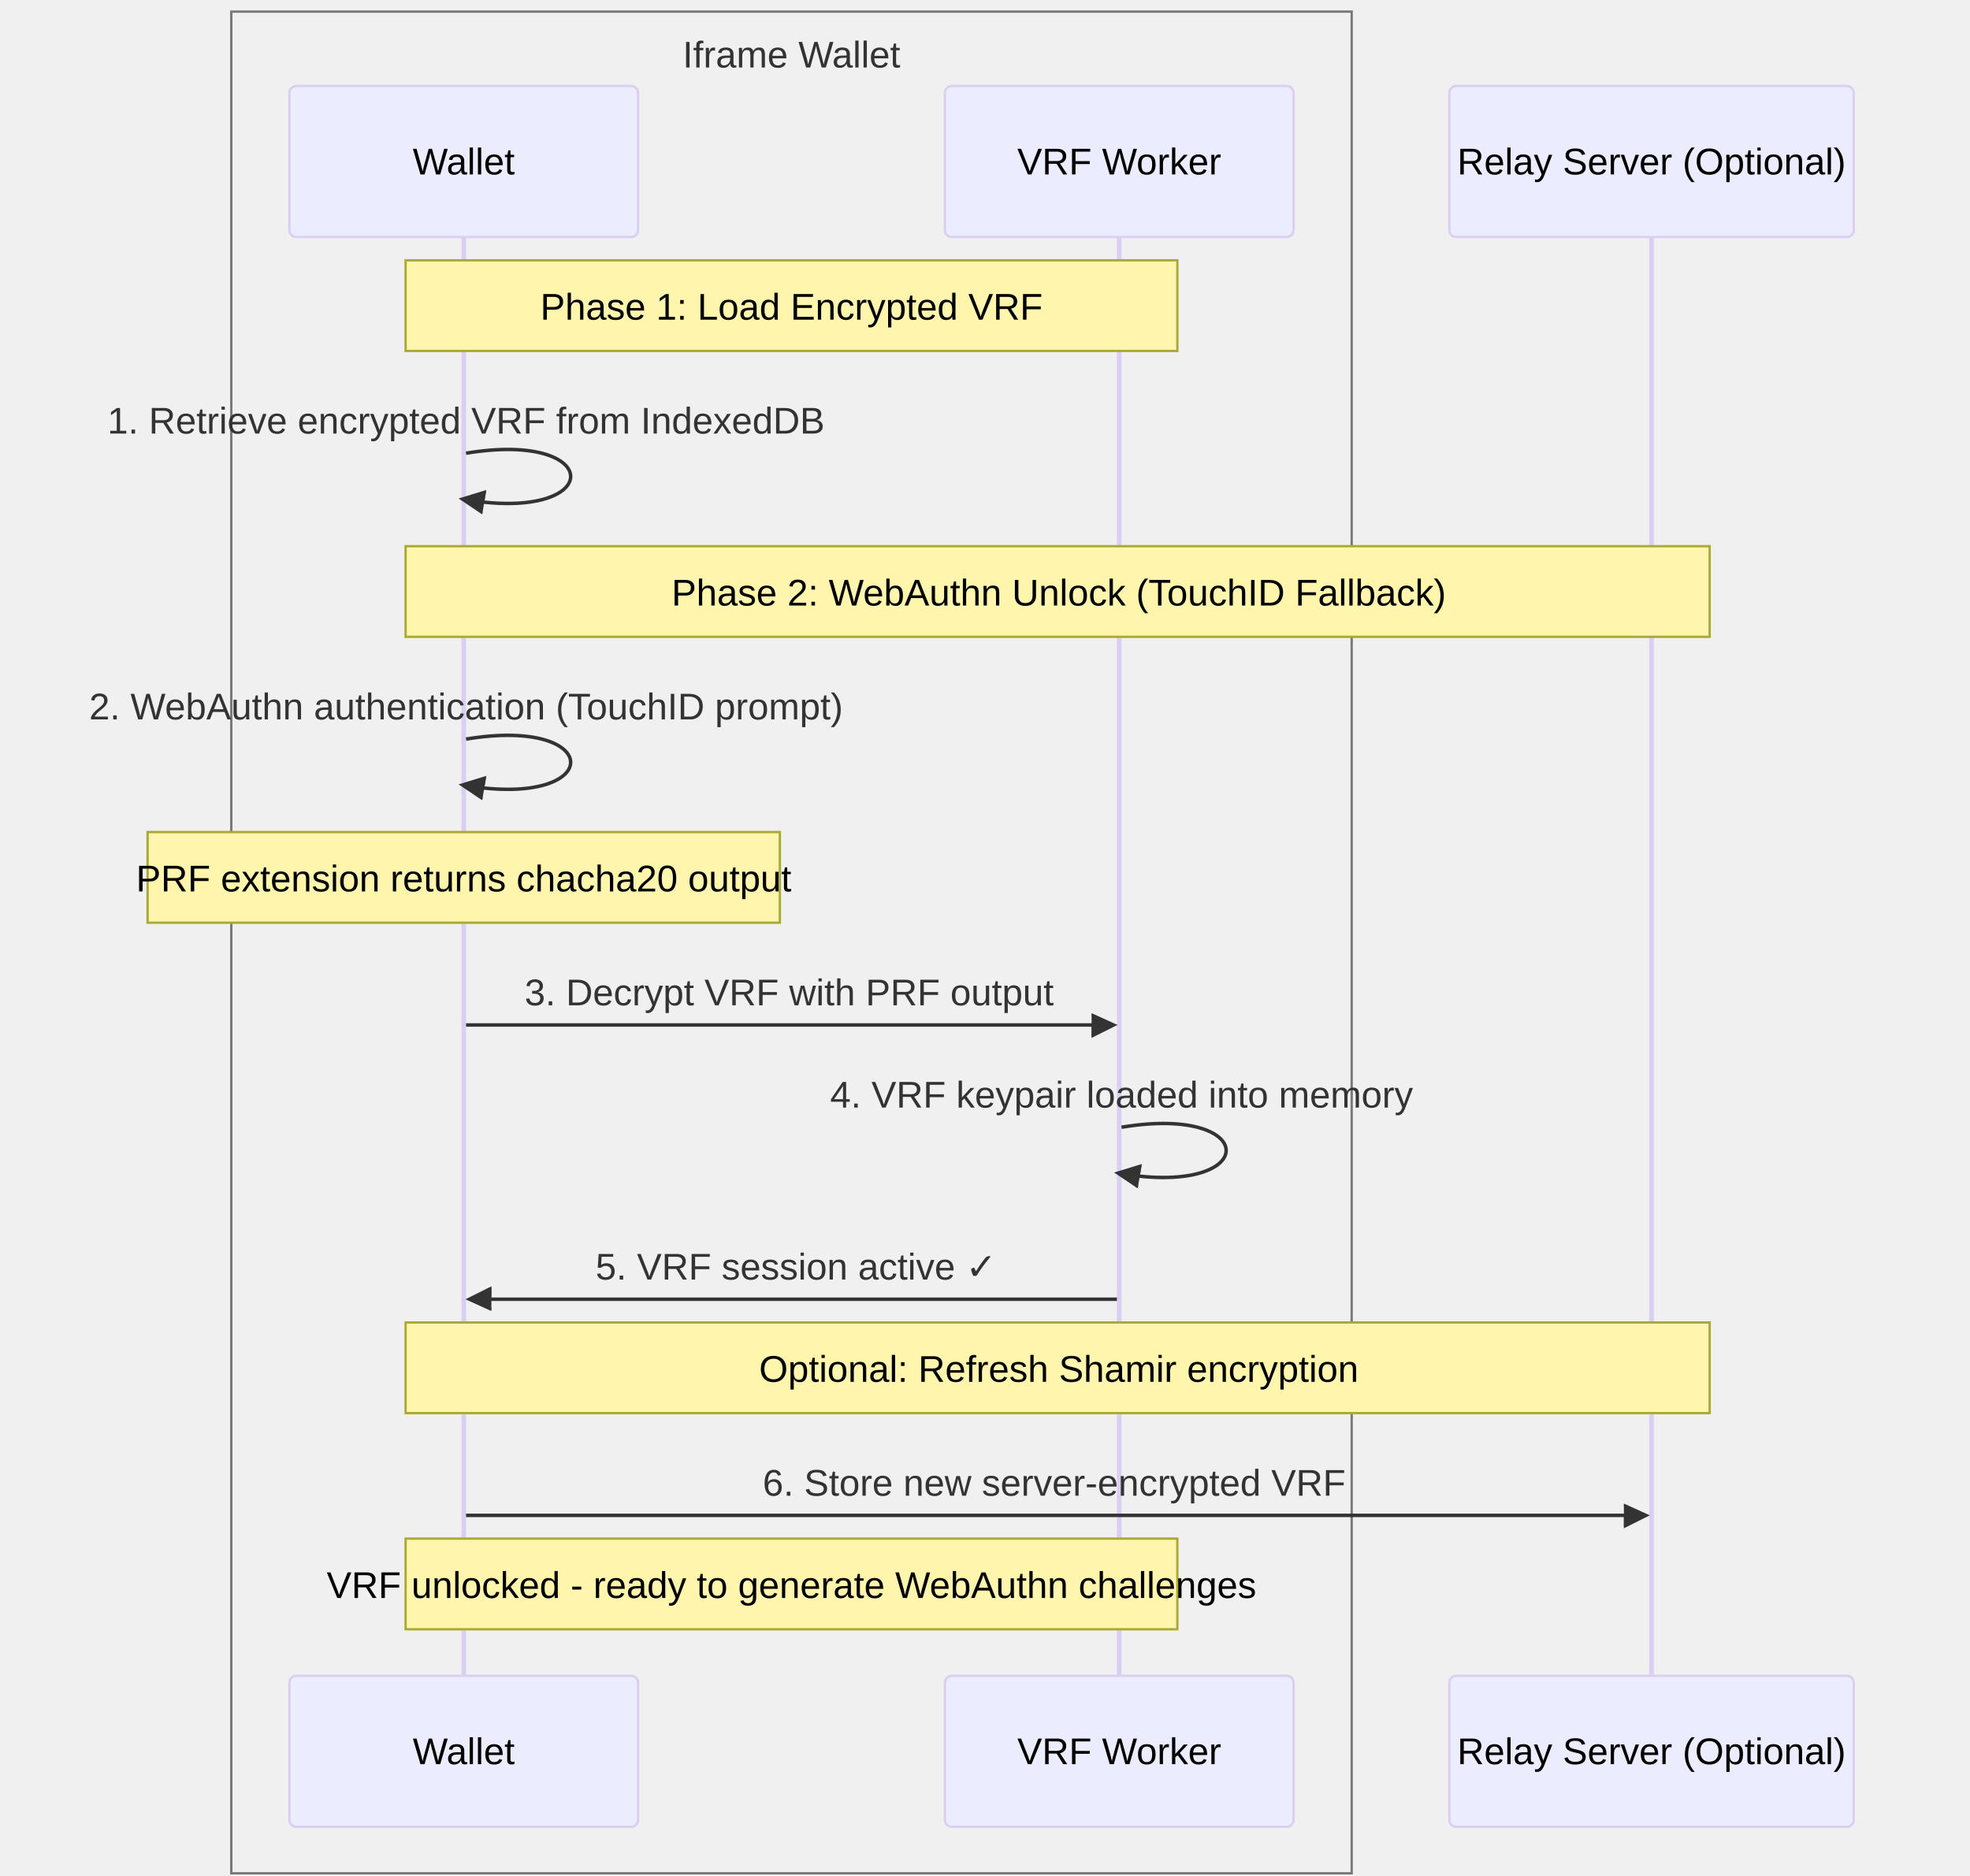
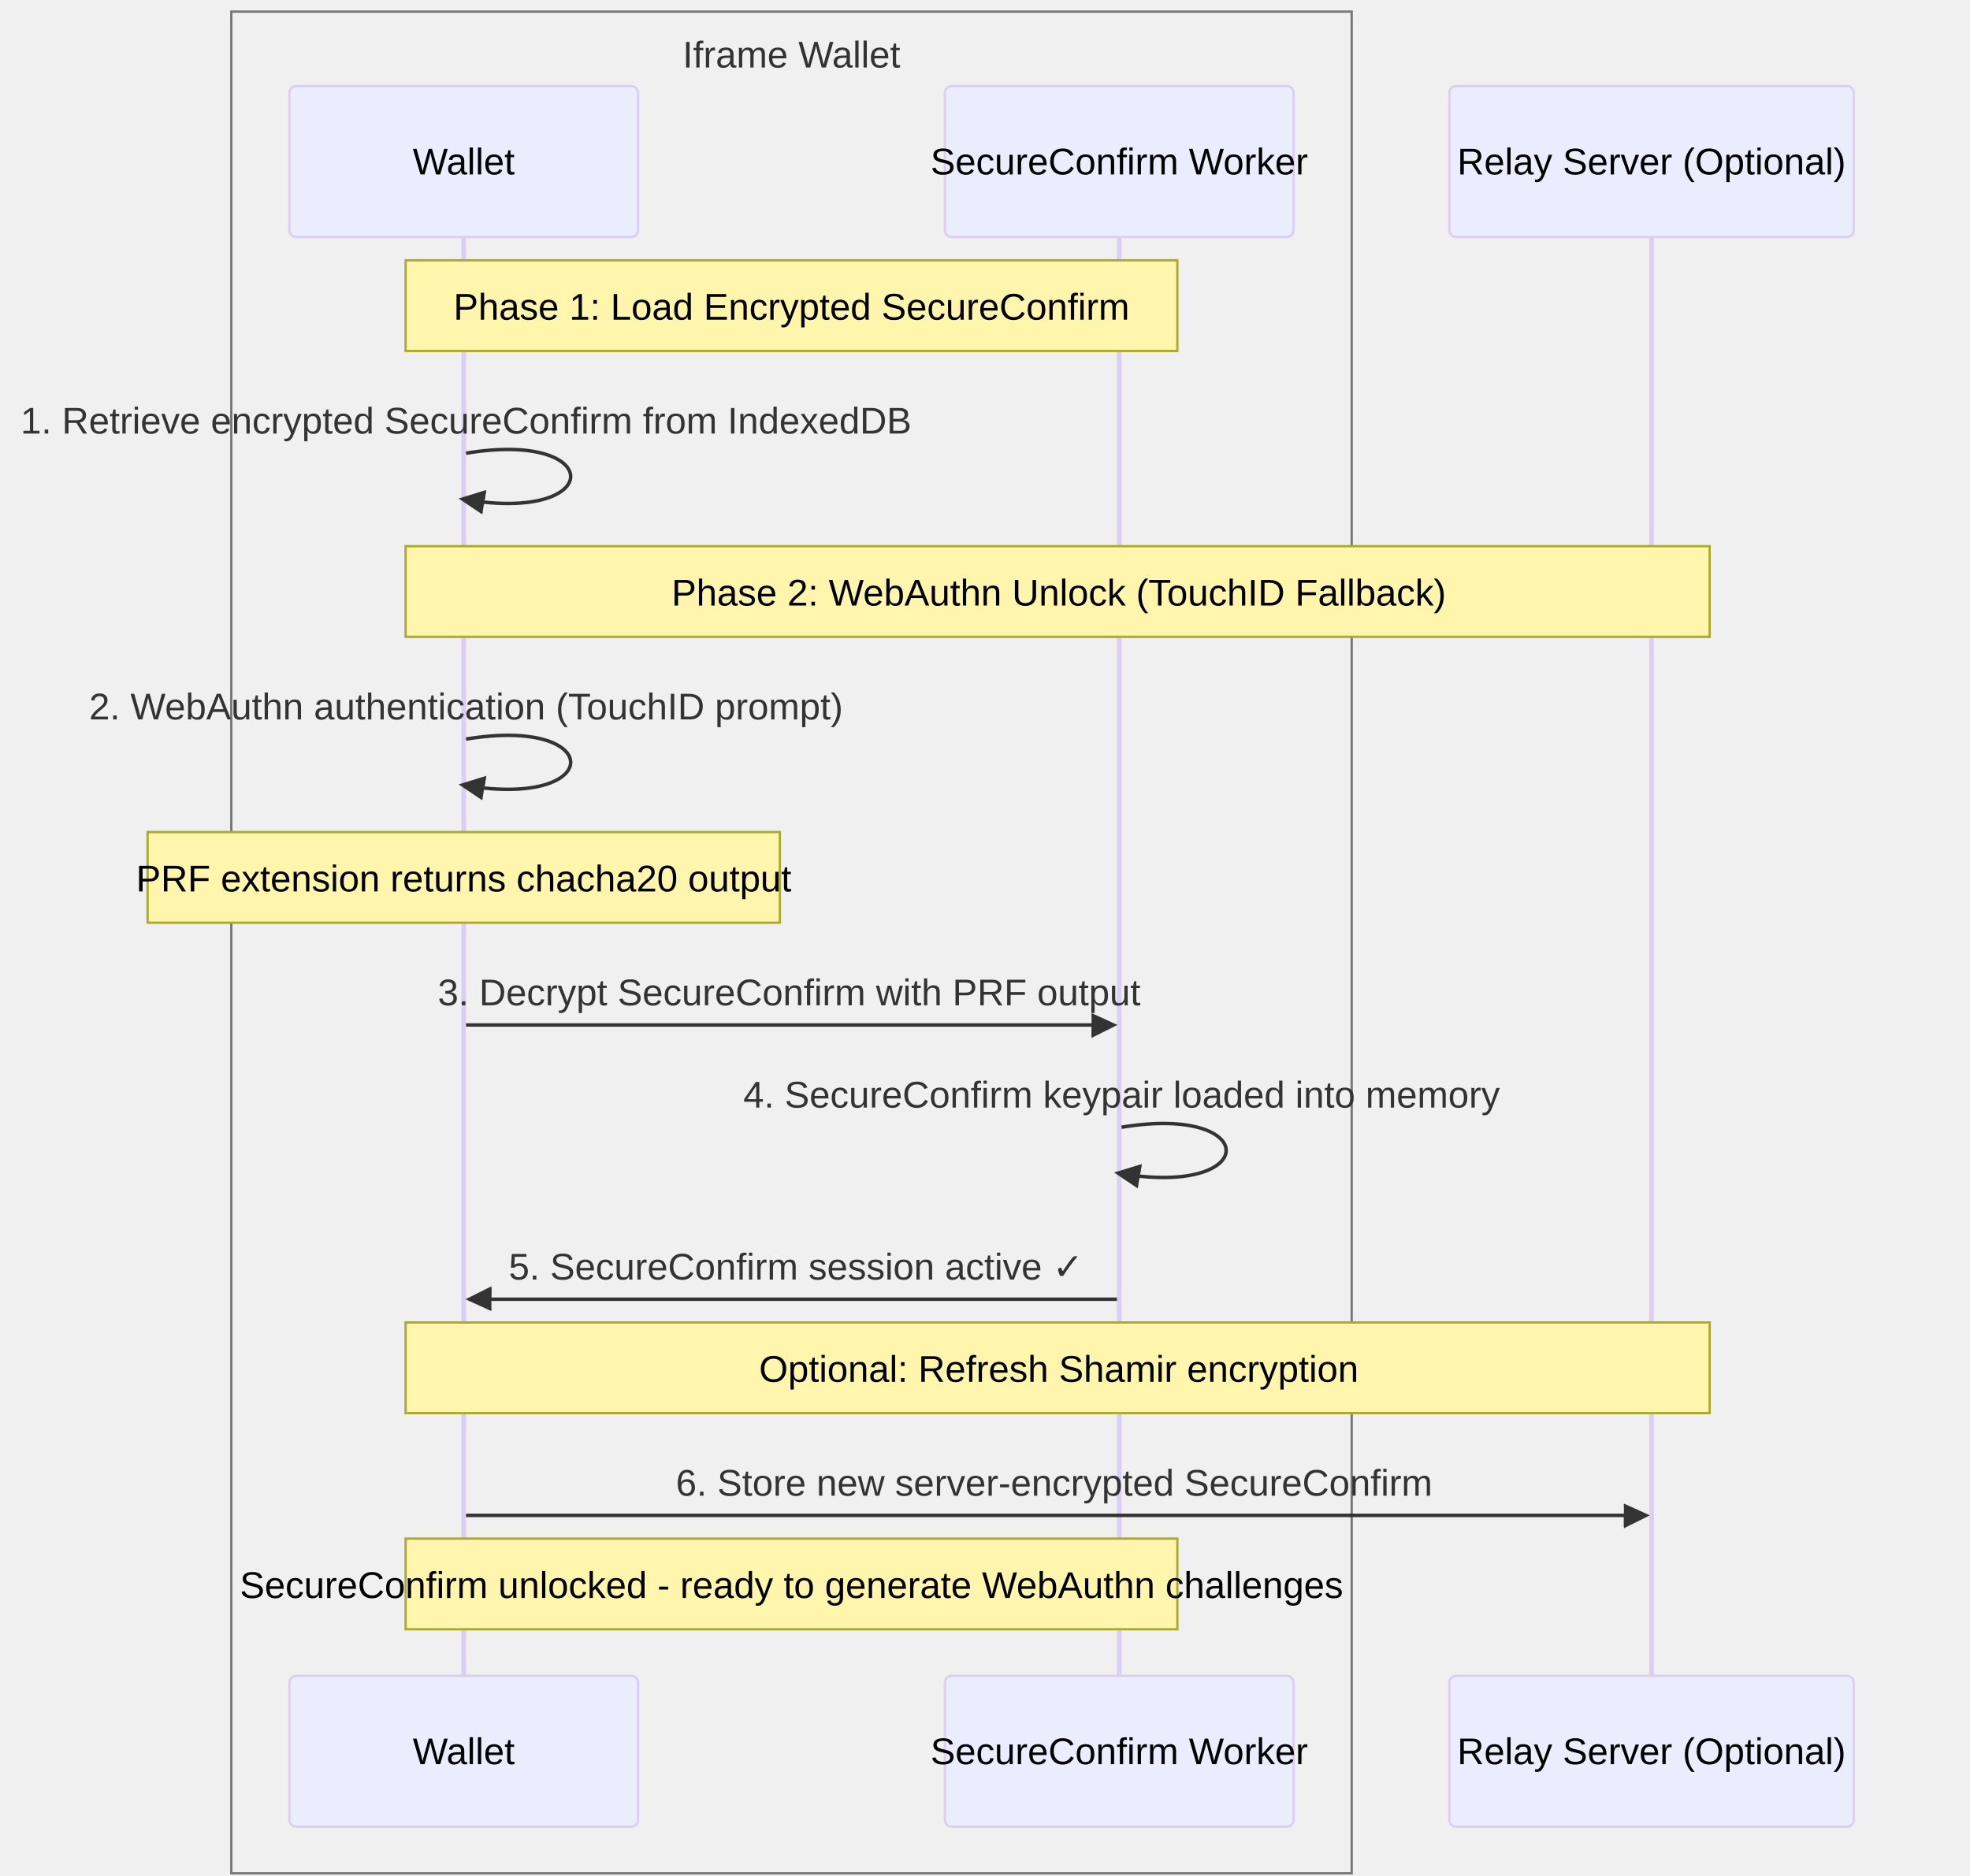
<svg xmlns="http://www.w3.org/2000/svg" id="my-svg" width="100%" style="max-width: 847.5px; background-color: white;" viewBox="-119.5 -10 847.5 807" role="graphics-document document" aria-roledescription="sequence">
  <g>
    <rect x="-20" y="-5" fill="transparent" stroke="rgb(0,0,0, 0.5)" width="482" height="801" class="rect" />
    <text x="221" y="13.5" dominant-baseline="central" alignment-baseline="central" class="text" style="text-anchor: middle; font-size: 16px; font-weight: 400;">
      <tspan x="221" dy="0">Iframe Wallet</tspan>
    </text>
  </g>
  <g>
    <rect x="504" y="711" fill="#eaeaea" stroke="#666" width="174" height="65" name="Relay" rx="3" ry="3" class="actor actor-bottom" />
    <text x="591" y="743.5" dominant-baseline="central" alignment-baseline="central" class="actor actor-box" style="text-anchor: middle; font-size: 16px; font-weight: 400;">
      <tspan x="591" dy="0">Relay Server (Optional)</tspan>
    </text>
  </g>
  <g>
    <rect x="287" y="711" fill="#eaeaea" stroke="#666" width="150" height="65" name="Worker" rx="3" ry="3" class="actor actor-bottom" />
    <text x="362" y="743.5" dominant-baseline="central" alignment-baseline="central" class="actor actor-box" style="text-anchor: middle; font-size: 16px; font-weight: 400;">
-       <tspan x="362" dy="0">VRF Worker</tspan>
+       <tspan x="362" dy="0">SecureConfirm Worker</tspan>
    </text>
  </g>
  <g>
    <rect x="5" y="711" fill="#eaeaea" stroke="#666" width="150" height="65" name="Wallet" rx="3" ry="3" class="actor actor-bottom" />
    <text x="80" y="743.5" dominant-baseline="central" alignment-baseline="central" class="actor actor-box" style="text-anchor: middle; font-size: 16px; font-weight: 400;">
      <tspan x="80" dy="0">Wallet</tspan>
    </text>
  </g>
  <g>
    <line id="actor2" x1="591" y1="92" x2="591" y2="711" class="actor-line 200" stroke-width="0.5px" stroke="#999" name="Relay" />
    <g id="root-2">
      <rect x="504" y="27" fill="#eaeaea" stroke="#666" width="174" height="65" name="Relay" rx="3" ry="3" class="actor actor-top" />
      <text x="591" y="59.5" dominant-baseline="central" alignment-baseline="central" class="actor actor-box" style="text-anchor: middle; font-size: 16px; font-weight: 400;">
        <tspan x="591" dy="0">Relay Server (Optional)</tspan>
      </text>
    </g>
  </g>
  <g>
    <line id="actor1" x1="362" y1="92" x2="362" y2="711" class="actor-line 200" stroke-width="0.5px" stroke="#999" name="Worker" />
    <g id="root-1">
      <rect x="287" y="27" fill="#eaeaea" stroke="#666" width="150" height="65" name="Worker" rx="3" ry="3" class="actor actor-top" />
      <text x="362" y="59.5" dominant-baseline="central" alignment-baseline="central" class="actor actor-box" style="text-anchor: middle; font-size: 16px; font-weight: 400;">
-         <tspan x="362" dy="0">VRF Worker</tspan>
+         <tspan x="362" dy="0">SecureConfirm Worker</tspan>
      </text>
    </g>
  </g>
  <g>
    <line id="actor0" x1="80" y1="92" x2="80" y2="711" class="actor-line 200" stroke-width="0.5px" stroke="#999" name="Wallet" />
    <g id="root-0">
      <rect x="5" y="27" fill="#eaeaea" stroke="#666" width="150" height="65" name="Wallet" rx="3" ry="3" class="actor actor-top" />
      <text x="80" y="59.5" dominant-baseline="central" alignment-baseline="central" class="actor actor-box" style="text-anchor: middle; font-size: 16px; font-weight: 400;">
        <tspan x="80" dy="0">Wallet</tspan>
      </text>
    </g>
  </g>
  <style>#my-svg{font-family:"trebuchet ms",verdana,arial,sans-serif;font-size:16px;fill:#333;}@keyframes edge-animation-frame{from{stroke-dashoffset:0;}}@keyframes dash{to{stroke-dashoffset:0;}}#my-svg .edge-animation-slow{stroke-dasharray:9,5!important;stroke-dashoffset:900;animation:dash 50s linear infinite;stroke-linecap:round;}#my-svg .edge-animation-fast{stroke-dasharray:9,5!important;stroke-dashoffset:900;animation:dash 20s linear infinite;stroke-linecap:round;}#my-svg .error-icon{fill:#552222;}#my-svg .error-text{fill:#552222;stroke:#552222;}#my-svg .edge-thickness-normal{stroke-width:1px;}#my-svg .edge-thickness-thick{stroke-width:3.5px;}#my-svg .edge-pattern-solid{stroke-dasharray:0;}#my-svg .edge-thickness-invisible{stroke-width:0;fill:none;}#my-svg .edge-pattern-dashed{stroke-dasharray:3;}#my-svg .edge-pattern-dotted{stroke-dasharray:2;}#my-svg .marker{fill:#333333;stroke:#333333;}#my-svg .marker.cross{stroke:#333333;}#my-svg svg{font-family:"trebuchet ms",verdana,arial,sans-serif;font-size:16px;}#my-svg p{margin:0;}#my-svg .actor{stroke:hsl(259.626, 59.777%, 87.902%);fill:#ECECFF;}#my-svg text.actor&gt;tspan{fill:black;stroke:none;}#my-svg .actor-line{stroke:hsl(259.626, 59.777%, 87.902%);}#my-svg .innerArc{stroke-width:1.5;stroke-dasharray:none;}#my-svg .messageLine0{stroke-width:1.5;stroke-dasharray:none;stroke:#333;}#my-svg .messageLine1{stroke-width:1.5;stroke-dasharray:2,2;stroke:#333;}#my-svg #arrowhead path{fill:#333;stroke:#333;}#my-svg .sequenceNumber{fill:white;}#my-svg #sequencenumber{fill:#333;}#my-svg #crosshead path{fill:#333;stroke:#333;}#my-svg .messageText{fill:#333;stroke:none;}#my-svg .labelBox{stroke:hsl(259.626, 59.777%, 87.902%);fill:#ECECFF;}#my-svg .labelText,#my-svg .labelText&gt;tspan{fill:black;stroke:none;}#my-svg .loopText,#my-svg .loopText&gt;tspan{fill:black;stroke:none;}#my-svg .loopLine{stroke-width:2px;stroke-dasharray:2,2;stroke:hsl(259.626, 59.777%, 87.902%);fill:hsl(259.626, 59.777%, 87.902%);}#my-svg .note{stroke:#aaaa33;fill:#fff5ad;}#my-svg .noteText,#my-svg .noteText&gt;tspan{fill:black;stroke:none;}#my-svg .activation0{fill:#f4f4f4;stroke:#666;}#my-svg .activation1{fill:#f4f4f4;stroke:#666;}#my-svg .activation2{fill:#f4f4f4;stroke:#666;}#my-svg .actorPopupMenu{position:absolute;}#my-svg .actorPopupMenuPanel{position:absolute;fill:#ECECFF;box-shadow:0px 8px 16px 0px rgba(0,0,0,0.2);filter:drop-shadow(3px 5px 2px rgb(0 0 0 / 0.4));}#my-svg .actor-man line{stroke:hsl(259.626, 59.777%, 87.902%);fill:#ECECFF;}#my-svg .actor-man circle,#my-svg line{stroke:hsl(259.626, 59.777%, 87.902%);fill:#ECECFF;stroke-width:2px;}#my-svg :root{--mermaid-font-family:"trebuchet ms",verdana,arial,sans-serif;}</style>
  <g />
  <defs>
    <symbol id="computer" width="24" height="24">
      <path transform="scale(.5)" d="M2 2v13h20v-13h-20zm18 11h-16v-9h16v9zm-10.228 6l.466-1h3.524l.467 1h-4.457zm14.228 3h-24l2-6h2.104l-1.33 4h18.45l-1.297-4h2.073l2 6zm-5-10h-14v-7h14v7z" />
    </symbol>
  </defs>
  <defs>
    <symbol id="database" fill-rule="evenodd" clip-rule="evenodd">
      <path transform="scale(.5)" d="M12.258.001l.256.004.255.005.253.008.251.01.249.012.247.015.246.016.242.019.241.02.239.023.236.024.233.027.231.028.229.031.225.032.223.034.22.036.217.038.214.04.211.041.208.043.205.045.201.046.198.048.194.05.191.051.187.053.183.054.18.056.175.057.172.059.168.06.163.061.16.063.155.064.15.066.074.033.073.033.071.034.07.034.069.035.068.035.067.035.066.035.064.036.064.036.062.036.06.036.06.037.058.037.058.037.055.038.055.038.053.038.052.038.051.039.05.039.048.039.047.039.045.04.044.04.043.04.041.04.04.041.039.041.037.041.036.041.034.041.033.042.032.042.03.042.029.042.027.042.026.043.024.043.023.043.021.043.02.043.018.044.017.043.015.044.013.044.012.044.011.045.009.044.007.045.006.045.004.045.002.045.001.045v17l-.001.045-.002.045-.004.045-.006.045-.007.045-.009.044-.011.045-.012.044-.013.044-.015.044-.017.043-.018.044-.02.043-.021.043-.023.043-.024.043-.026.043-.027.042-.029.042-.03.042-.032.042-.033.042-.034.041-.036.041-.037.041-.039.041-.04.041-.041.04-.043.04-.044.04-.045.04-.047.039-.048.039-.05.039-.051.039-.052.038-.053.038-.055.038-.055.038-.058.037-.058.037-.06.037-.06.036-.062.036-.064.036-.064.036-.066.035-.067.035-.068.035-.069.035-.07.034-.071.034-.073.033-.074.033-.15.066-.155.064-.16.063-.163.061-.168.06-.172.059-.175.057-.18.056-.183.054-.187.053-.191.051-.194.05-.198.048-.201.046-.205.045-.208.043-.211.041-.214.04-.217.038-.22.036-.223.034-.225.032-.229.031-.231.028-.233.027-.236.024-.239.023-.241.02-.242.019-.246.016-.247.015-.249.012-.251.01-.253.008-.255.005-.256.004-.258.001-.258-.001-.256-.004-.255-.005-.253-.008-.251-.01-.249-.012-.247-.015-.245-.016-.243-.019-.241-.02-.238-.023-.236-.024-.234-.027-.231-.028-.228-.031-.226-.032-.223-.034-.22-.036-.217-.038-.214-.04-.211-.041-.208-.043-.204-.045-.201-.046-.198-.048-.195-.05-.19-.051-.187-.053-.184-.054-.179-.056-.176-.057-.172-.059-.167-.06-.164-.061-.159-.063-.155-.064-.151-.066-.074-.033-.072-.033-.072-.034-.07-.034-.069-.035-.068-.035-.067-.035-.066-.035-.064-.036-.063-.036-.062-.036-.061-.036-.06-.037-.058-.037-.057-.037-.056-.038-.055-.038-.053-.038-.052-.038-.051-.039-.049-.039-.049-.039-.046-.039-.046-.04-.044-.04-.043-.04-.041-.04-.04-.041-.039-.041-.037-.041-.036-.041-.034-.041-.033-.042-.032-.042-.03-.042-.029-.042-.027-.042-.026-.043-.024-.043-.023-.043-.021-.043-.02-.043-.018-.044-.017-.043-.015-.044-.013-.044-.012-.044-.011-.045-.009-.044-.007-.045-.006-.045-.004-.045-.002-.045-.001-.045v-17l.001-.045.002-.045.004-.045.006-.045.007-.045.009-.044.011-.045.012-.044.013-.044.015-.044.017-.043.018-.044.02-.043.021-.043.023-.043.024-.043.026-.043.027-.042.029-.042.03-.042.032-.042.033-.042.034-.041.036-.041.037-.041.039-.041.04-.041.041-.04.043-.04.044-.04.046-.04.046-.039.049-.039.049-.039.051-.039.052-.038.053-.038.055-.038.056-.038.057-.037.058-.037.06-.037.061-.036.062-.036.063-.036.064-.036.066-.035.067-.035.068-.035.069-.035.07-.034.072-.034.072-.033.074-.033.151-.066.155-.064.159-.063.164-.061.167-.06.172-.059.176-.057.179-.056.184-.054.187-.053.19-.051.195-.05.198-.048.201-.046.204-.045.208-.043.211-.041.214-.04.217-.038.22-.036.223-.034.226-.032.228-.031.231-.028.234-.027.236-.024.238-.023.241-.02.243-.019.245-.016.247-.015.249-.012.251-.01.253-.008.255-.005.256-.004.258-.001.258.001zm-9.258 20.499v.01l.001.021.003.021.004.022.005.021.006.022.007.022.009.023.01.022.011.023.012.023.013.023.015.023.016.024.017.023.018.024.019.024.021.024.022.025.023.024.024.025.052.049.056.05.061.051.066.051.07.051.075.051.079.052.084.052.088.052.092.052.097.052.102.051.105.052.11.052.114.051.119.051.123.051.127.05.131.05.135.05.139.048.144.049.147.047.152.047.155.047.16.045.163.045.167.043.171.043.176.041.178.041.183.039.187.039.19.037.194.035.197.035.202.033.204.031.209.03.212.029.216.027.219.025.222.024.226.021.23.02.233.018.236.016.24.015.243.012.246.01.249.008.253.005.256.004.259.001.26-.001.257-.004.254-.005.25-.008.247-.011.244-.012.241-.014.237-.016.233-.018.231-.021.226-.021.224-.024.22-.026.216-.027.212-.028.21-.031.205-.031.202-.034.198-.034.194-.036.191-.037.187-.039.183-.04.179-.04.175-.042.172-.043.168-.044.163-.045.16-.046.155-.046.152-.047.148-.048.143-.049.139-.049.136-.05.131-.05.126-.05.123-.051.118-.052.114-.051.11-.052.106-.052.101-.052.096-.052.092-.052.088-.053.083-.051.079-.052.074-.052.07-.051.065-.051.06-.051.056-.05.051-.05.023-.024.023-.025.021-.024.02-.024.019-.024.018-.024.017-.024.015-.023.014-.024.013-.023.012-.023.01-.023.01-.022.008-.022.006-.022.006-.022.004-.022.004-.021.001-.021.001-.021v-4.127l-.077.055-.08.053-.083.054-.085.053-.087.052-.09.052-.093.051-.095.05-.097.05-.1.049-.102.049-.105.048-.106.047-.109.047-.111.046-.114.045-.115.045-.118.044-.12.043-.122.042-.124.042-.126.041-.128.04-.13.04-.132.038-.134.038-.135.037-.138.037-.139.035-.142.035-.143.034-.144.033-.147.032-.148.031-.15.03-.151.03-.153.029-.154.027-.156.027-.158.026-.159.025-.161.024-.162.023-.163.022-.165.021-.166.02-.167.019-.169.018-.169.017-.171.016-.173.015-.173.014-.175.013-.175.012-.177.011-.178.01-.179.008-.179.008-.181.006-.182.005-.182.004-.184.003-.184.002h-.37l-.184-.002-.184-.003-.182-.004-.182-.005-.181-.006-.179-.008-.179-.008-.178-.01-.176-.011-.176-.012-.175-.013-.173-.014-.172-.015-.171-.016-.17-.017-.169-.018-.167-.019-.166-.02-.165-.021-.163-.022-.162-.023-.161-.024-.159-.025-.157-.026-.156-.027-.155-.027-.153-.029-.151-.03-.15-.03-.148-.031-.146-.032-.145-.033-.143-.034-.141-.035-.14-.035-.137-.037-.136-.037-.134-.038-.132-.038-.13-.04-.128-.04-.126-.041-.124-.042-.122-.042-.12-.044-.117-.043-.116-.045-.113-.045-.112-.046-.109-.047-.106-.047-.105-.048-.102-.049-.1-.049-.097-.05-.095-.05-.093-.052-.09-.051-.087-.052-.085-.053-.083-.054-.08-.054-.077-.054v4.127zm0-5.654v.011l.001.021.003.021.004.021.005.022.006.022.007.022.009.022.01.022.011.023.012.023.013.023.015.024.016.023.017.024.018.024.019.024.021.024.022.024.023.025.024.024.052.05.056.05.061.05.066.051.07.051.075.052.079.051.084.052.088.052.092.052.097.052.102.052.105.052.11.051.114.051.119.052.123.05.127.051.131.05.135.049.139.049.144.048.147.048.152.047.155.046.16.045.163.045.167.044.171.042.176.042.178.04.183.04.187.038.19.037.194.036.197.034.202.033.204.032.209.03.212.028.216.027.219.025.222.024.226.022.23.02.233.018.236.016.24.014.243.012.246.01.249.008.253.006.256.003.259.001.26-.001.257-.003.254-.006.25-.008.247-.01.244-.012.241-.015.237-.016.233-.018.231-.02.226-.022.224-.024.22-.025.216-.027.212-.029.21-.03.205-.032.202-.033.198-.035.194-.036.191-.037.187-.039.183-.039.179-.041.175-.042.172-.043.168-.044.163-.045.16-.045.155-.047.152-.047.148-.048.143-.048.139-.05.136-.049.131-.05.126-.051.123-.051.118-.051.114-.052.11-.052.106-.052.101-.052.096-.052.092-.052.088-.052.083-.052.079-.052.074-.051.07-.052.065-.051.06-.05.056-.051.051-.049.023-.025.023-.024.021-.025.02-.024.019-.024.018-.024.017-.024.015-.023.014-.023.013-.024.012-.022.01-.023.01-.023.008-.022.006-.022.006-.022.004-.021.004-.022.001-.021.001-.021v-4.139l-.077.054-.08.054-.083.054-.085.052-.087.053-.09.051-.093.051-.095.051-.097.05-.1.049-.102.049-.105.048-.106.047-.109.047-.111.046-.114.045-.115.044-.118.044-.12.044-.122.042-.124.042-.126.041-.128.04-.13.039-.132.039-.134.038-.135.037-.138.036-.139.036-.142.035-.143.033-.144.033-.147.033-.148.031-.15.03-.151.03-.153.028-.154.028-.156.027-.158.026-.159.025-.161.024-.162.023-.163.022-.165.021-.166.02-.167.019-.169.018-.169.017-.171.016-.173.015-.173.014-.175.013-.175.012-.177.011-.178.009-.179.009-.179.007-.181.007-.182.005-.182.004-.184.003-.184.002h-.37l-.184-.002-.184-.003-.182-.004-.182-.005-.181-.007-.179-.007-.179-.009-.178-.009-.176-.011-.176-.012-.175-.013-.173-.014-.172-.015-.171-.016-.17-.017-.169-.018-.167-.019-.166-.02-.165-.021-.163-.022-.162-.023-.161-.024-.159-.025-.157-.026-.156-.027-.155-.028-.153-.028-.151-.03-.15-.03-.148-.031-.146-.033-.145-.033-.143-.033-.141-.035-.14-.036-.137-.036-.136-.037-.134-.038-.132-.039-.13-.039-.128-.04-.126-.041-.124-.042-.122-.043-.12-.043-.117-.044-.116-.044-.113-.046-.112-.046-.109-.046-.106-.047-.105-.048-.102-.049-.1-.049-.097-.05-.095-.051-.093-.051-.09-.051-.087-.053-.085-.052-.083-.054-.08-.054-.077-.054v4.139zm0-5.666v.011l.001.02.003.022.004.021.005.022.006.021.007.022.009.023.01.022.011.023.012.023.013.023.015.023.016.024.017.024.018.023.019.024.021.025.022.024.023.024.024.025.052.05.056.05.061.05.066.051.07.051.075.052.079.051.084.052.088.052.092.052.097.052.102.052.105.051.11.052.114.051.119.051.123.051.127.05.131.05.135.05.139.049.144.048.147.048.152.047.155.046.16.045.163.045.167.043.171.043.176.042.178.04.183.04.187.038.19.037.194.036.197.034.202.033.204.032.209.03.212.028.216.027.219.025.222.024.226.021.23.02.233.018.236.017.24.014.243.012.246.01.249.008.253.006.256.003.259.001.26-.001.257-.003.254-.006.25-.008.247-.01.244-.013.241-.014.237-.016.233-.018.231-.02.226-.022.224-.024.22-.025.216-.027.212-.029.21-.03.205-.032.202-.033.198-.035.194-.036.191-.037.187-.039.183-.039.179-.041.175-.042.172-.043.168-.044.163-.045.16-.045.155-.047.152-.047.148-.048.143-.049.139-.049.136-.049.131-.051.126-.05.123-.051.118-.052.114-.051.11-.052.106-.052.101-.052.096-.052.092-.052.088-.052.083-.052.079-.052.074-.052.07-.051.065-.051.06-.051.056-.05.051-.049.023-.025.023-.025.021-.024.02-.024.019-.024.018-.024.017-.024.015-.023.014-.024.013-.023.012-.023.01-.022.01-.023.008-.022.006-.022.006-.022.004-.022.004-.021.001-.021.001-.021v-4.153l-.077.054-.08.054-.083.053-.085.053-.087.053-.09.051-.093.051-.095.051-.097.05-.1.049-.102.048-.105.048-.106.048-.109.046-.111.046-.114.046-.115.044-.118.044-.12.043-.122.043-.124.042-.126.041-.128.04-.13.039-.132.039-.134.038-.135.037-.138.036-.139.036-.142.034-.143.034-.144.033-.147.032-.148.032-.15.03-.151.03-.153.028-.154.028-.156.027-.158.026-.159.024-.161.024-.162.023-.163.023-.165.021-.166.02-.167.019-.169.018-.169.017-.171.016-.173.015-.173.014-.175.013-.175.012-.177.01-.178.01-.179.009-.179.007-.181.006-.182.006-.182.004-.184.003-.184.001-.185.001-.185-.001-.184-.001-.184-.003-.182-.004-.182-.006-.181-.006-.179-.007-.179-.009-.178-.01-.176-.01-.176-.012-.175-.013-.173-.014-.172-.015-.171-.016-.17-.017-.169-.018-.167-.019-.166-.02-.165-.021-.163-.023-.162-.023-.161-.024-.159-.024-.157-.026-.156-.027-.155-.028-.153-.028-.151-.03-.15-.03-.148-.032-.146-.032-.145-.033-.143-.034-.141-.034-.14-.036-.137-.036-.136-.037-.134-.038-.132-.039-.13-.039-.128-.041-.126-.041-.124-.041-.122-.043-.12-.043-.117-.044-.116-.044-.113-.046-.112-.046-.109-.046-.106-.048-.105-.048-.102-.048-.1-.05-.097-.049-.095-.051-.093-.051-.09-.052-.087-.052-.085-.053-.083-.053-.08-.054-.077-.054v4.153zm8.74-8.179l-.257.004-.254.005-.25.008-.247.011-.244.012-.241.014-.237.016-.233.018-.231.021-.226.022-.224.023-.22.026-.216.027-.212.028-.21.031-.205.032-.202.033-.198.034-.194.036-.191.038-.187.038-.183.04-.179.041-.175.042-.172.043-.168.043-.163.045-.16.046-.155.046-.152.048-.148.048-.143.048-.139.049-.136.05-.131.05-.126.051-.123.051-.118.051-.114.052-.11.052-.106.052-.101.052-.096.052-.092.052-.088.052-.083.052-.079.052-.074.051-.07.052-.065.051-.06.05-.056.05-.051.05-.023.025-.023.024-.021.024-.02.025-.019.024-.018.024-.017.023-.015.024-.014.023-.013.023-.012.023-.01.023-.01.022-.008.022-.006.023-.006.021-.004.022-.004.021-.001.021-.001.021.001.021.001.021.004.021.004.022.006.021.006.023.008.022.01.022.01.023.012.023.013.023.014.023.015.024.017.023.018.024.019.024.02.025.021.024.023.024.023.025.051.05.056.05.06.05.065.051.07.052.074.051.079.052.083.052.088.052.092.052.096.052.101.052.106.052.11.052.114.052.118.051.123.051.126.051.131.05.136.05.139.049.143.048.148.048.152.048.155.046.16.046.163.045.168.043.172.043.175.042.179.041.183.04.187.038.191.038.194.036.198.034.202.033.205.032.21.031.212.028.216.027.22.026.224.023.226.022.231.021.233.018.237.016.241.014.244.012.247.011.25.008.254.005.257.004.26.001.26-.001.257-.004.254-.005.25-.008.247-.011.244-.012.241-.014.237-.016.233-.018.231-.021.226-.022.224-.023.22-.026.216-.027.212-.028.21-.031.205-.032.202-.033.198-.034.194-.036.191-.038.187-.038.183-.04.179-.041.175-.042.172-.043.168-.043.163-.045.16-.046.155-.046.152-.048.148-.048.143-.048.139-.049.136-.05.131-.05.126-.051.123-.051.118-.051.114-.052.11-.052.106-.052.101-.052.096-.052.092-.052.088-.052.083-.052.079-.052.074-.051.07-.052.065-.051.06-.05.056-.05.051-.05.023-.025.023-.024.021-.024.02-.025.019-.024.018-.024.017-.023.015-.024.014-.023.013-.023.012-.023.01-.023.01-.022.008-.022.006-.023.006-.021.004-.022.004-.021.001-.021.001-.021-.001-.021-.001-.021-.004-.021-.004-.022-.006-.021-.006-.023-.008-.022-.01-.022-.01-.023-.012-.023-.013-.023-.014-.023-.015-.024-.017-.023-.018-.024-.019-.024-.02-.025-.021-.024-.023-.024-.023-.025-.051-.05-.056-.05-.06-.05-.065-.051-.07-.052-.074-.051-.079-.052-.083-.052-.088-.052-.092-.052-.096-.052-.101-.052-.106-.052-.11-.052-.114-.052-.118-.051-.123-.051-.126-.051-.131-.05-.136-.05-.139-.049-.143-.048-.148-.048-.152-.048-.155-.046-.16-.046-.163-.045-.168-.043-.172-.043-.175-.042-.179-.041-.183-.04-.187-.038-.191-.038-.194-.036-.198-.034-.202-.033-.205-.032-.21-.031-.212-.028-.216-.027-.22-.026-.224-.023-.226-.022-.231-.021-.233-.018-.237-.016-.241-.014-.244-.012-.247-.011-.25-.008-.254-.005-.257-.004-.26-.001-.26.001z" />
    </symbol>
  </defs>
  <defs>
    <symbol id="clock" width="24" height="24">
      <path transform="scale(.5)" d="M12 2c5.514 0 10 4.486 10 10s-4.486 10-10 10-10-4.486-10-10 4.486-10 10-10zm0-2c-6.627 0-12 5.373-12 12s5.373 12 12 12 12-5.373 12-12-5.373-12-12-12zm5.848 12.459c.202.038.202.333.001.372-1.907.361-6.045 1.111-6.547 1.111-.719 0-1.301-.582-1.301-1.301 0-.512.77-5.447 1.125-7.445.034-.192.312-.181.343.014l.985 6.238 5.394 1.011z" />
    </symbol>
  </defs>
  <defs>
    <marker id="arrowhead" refX="7.9" refY="5" markerUnits="userSpaceOnUse" markerWidth="12" markerHeight="12" orient="auto-start-reverse">
      <path d="M -1 0 L 10 5 L 0 10 z" />
    </marker>
  </defs>
  <defs>
    <marker id="crosshead" markerWidth="15" markerHeight="8" orient="auto" refX="4" refY="4.5">
      <path fill="none" stroke="#000000" stroke-width="1pt" d="M 1,2 L 6,7 M 6,2 L 1,7" style="stroke-dasharray: 0, 0;" />
    </marker>
  </defs>
  <defs>
    <marker id="filled-head" refX="15.5" refY="7" markerWidth="20" markerHeight="28" orient="auto">
      <path d="M 18,7 L9,13 L14,7 L9,1 Z" />
    </marker>
  </defs>
  <defs>
    <marker id="sequencenumber" refX="15" refY="15" markerWidth="60" markerHeight="40" orient="auto">
      <circle cx="15" cy="15" r="6" />
    </marker>
  </defs>
  <g>
    <rect x="55" y="102" fill="#EDF2AE" stroke="#666" width="332" height="39" class="note" />
    <text x="221" y="107" text-anchor="middle" dominant-baseline="middle" alignment-baseline="middle" class="noteText" dy="1em" style="font-size: 16px; font-weight: 400;">
-       <tspan x="221">Phase 1: Load Encrypted VRF</tspan>
+       <tspan x="221">Phase 1: Load Encrypted SecureConfirm</tspan>
    </text>
  </g>
  <g>
    <rect x="55" y="225" fill="#EDF2AE" stroke="#666" width="561" height="39" class="note" />
    <text x="336" y="230" text-anchor="middle" dominant-baseline="middle" alignment-baseline="middle" class="noteText" dy="1em" style="font-size: 16px; font-weight: 400;">
      <tspan x="336">Phase 2: WebAuthn Unlock (TouchID Fallback)</tspan>
    </text>
  </g>
  <g>
    <rect x="-56" y="348" fill="#EDF2AE" stroke="#666" width="272" height="39" class="note" />
    <text x="80" y="353" text-anchor="middle" dominant-baseline="middle" alignment-baseline="middle" class="noteText" dy="1em" style="font-size: 16px; font-weight: 400;">
      <tspan x="80">PRF extension returns chacha20 output</tspan>
    </text>
  </g>
  <g>
    <rect x="55" y="559" fill="#EDF2AE" stroke="#666" width="561" height="39" class="note" />
    <text x="336" y="564" text-anchor="middle" dominant-baseline="middle" alignment-baseline="middle" class="noteText" dy="1em" style="font-size: 16px; font-weight: 400;">
      <tspan x="336">Optional: Refresh Shamir encryption</tspan>
    </text>
  </g>
  <g>
    <rect x="55" y="652" fill="#EDF2AE" stroke="#666" width="332" height="39" class="note" />
    <text x="221" y="657" text-anchor="middle" dominant-baseline="middle" alignment-baseline="middle" class="noteText" dy="1em" style="font-size: 16px; font-weight: 400;">
-       <tspan x="221">VRF unlocked - ready to generate WebAuthn challenges</tspan>
+       <tspan x="221">SecureConfirm unlocked - ready to generate WebAuthn challenges</tspan>
    </text>
  </g>
-   <text x="81" y="156" text-anchor="middle" dominant-baseline="middle" alignment-baseline="middle" class="messageText" dy="1em" style="font-size: 16px; font-weight: 400;">1. Retrieve encrypted VRF from IndexedDB</text>
+   <text x="81" y="156" text-anchor="middle" dominant-baseline="middle" alignment-baseline="middle" class="messageText" dy="1em" style="font-size: 16px; font-weight: 400;">1. Retrieve encrypted SecureConfirm from IndexedDB</text>
  <path d="M 81,185 C 141,175 141,215 81,205" class="messageLine0" stroke-width="2" stroke="none" marker-end="url(#arrowhead)" style="fill: none;" />
  <text x="81" y="279" text-anchor="middle" dominant-baseline="middle" alignment-baseline="middle" class="messageText" dy="1em" style="font-size: 16px; font-weight: 400;">2. WebAuthn authentication (TouchID prompt)</text>
  <path d="M 81,308 C 141,298 141,338 81,328" class="messageLine0" stroke-width="2" stroke="none" marker-end="url(#arrowhead)" style="fill: none;" />
-   <text x="220" y="402" text-anchor="middle" dominant-baseline="middle" alignment-baseline="middle" class="messageText" dy="1em" style="font-size: 16px; font-weight: 400;">3. Decrypt VRF with PRF output</text>
+   <text x="220" y="402" text-anchor="middle" dominant-baseline="middle" alignment-baseline="middle" class="messageText" dy="1em" style="font-size: 16px; font-weight: 400;">3. Decrypt SecureConfirm with PRF output</text>
  <line x1="81" y1="431" x2="358" y2="431" class="messageLine0" stroke-width="2" stroke="none" marker-end="url(#arrowhead)" style="fill: none;" />
-   <text x="363" y="446" text-anchor="middle" dominant-baseline="middle" alignment-baseline="middle" class="messageText" dy="1em" style="font-size: 16px; font-weight: 400;">4. VRF keypair loaded into memory</text>
+   <text x="363" y="446" text-anchor="middle" dominant-baseline="middle" alignment-baseline="middle" class="messageText" dy="1em" style="font-size: 16px; font-weight: 400;">4. SecureConfirm keypair loaded into memory</text>
  <path d="M 363,475 C 423,465 423,505 363,495" class="messageLine0" stroke-width="2" stroke="none" marker-end="url(#arrowhead)" style="fill: none;" />
-   <text x="223" y="520" text-anchor="middle" dominant-baseline="middle" alignment-baseline="middle" class="messageText" dy="1em" style="font-size: 16px; font-weight: 400;">5. VRF session active ✓</text>
+   <text x="223" y="520" text-anchor="middle" dominant-baseline="middle" alignment-baseline="middle" class="messageText" dy="1em" style="font-size: 16px; font-weight: 400;">5. SecureConfirm session active ✓</text>
  <line x1="361" y1="549" x2="84" y2="549" class="messageLine0" stroke-width="2" stroke="none" marker-end="url(#arrowhead)" style="fill: none;" />
-   <text x="334" y="613" text-anchor="middle" dominant-baseline="middle" alignment-baseline="middle" class="messageText" dy="1em" style="font-size: 16px; font-weight: 400;">6. Store new server-encrypted VRF</text>
+   <text x="334" y="613" text-anchor="middle" dominant-baseline="middle" alignment-baseline="middle" class="messageText" dy="1em" style="font-size: 16px; font-weight: 400;">6. Store new server-encrypted SecureConfirm</text>
  <line x1="81" y1="642" x2="587" y2="642" class="messageLine0" stroke-width="2" stroke="none" marker-end="url(#arrowhead)" style="fill: none;" />
</svg>
